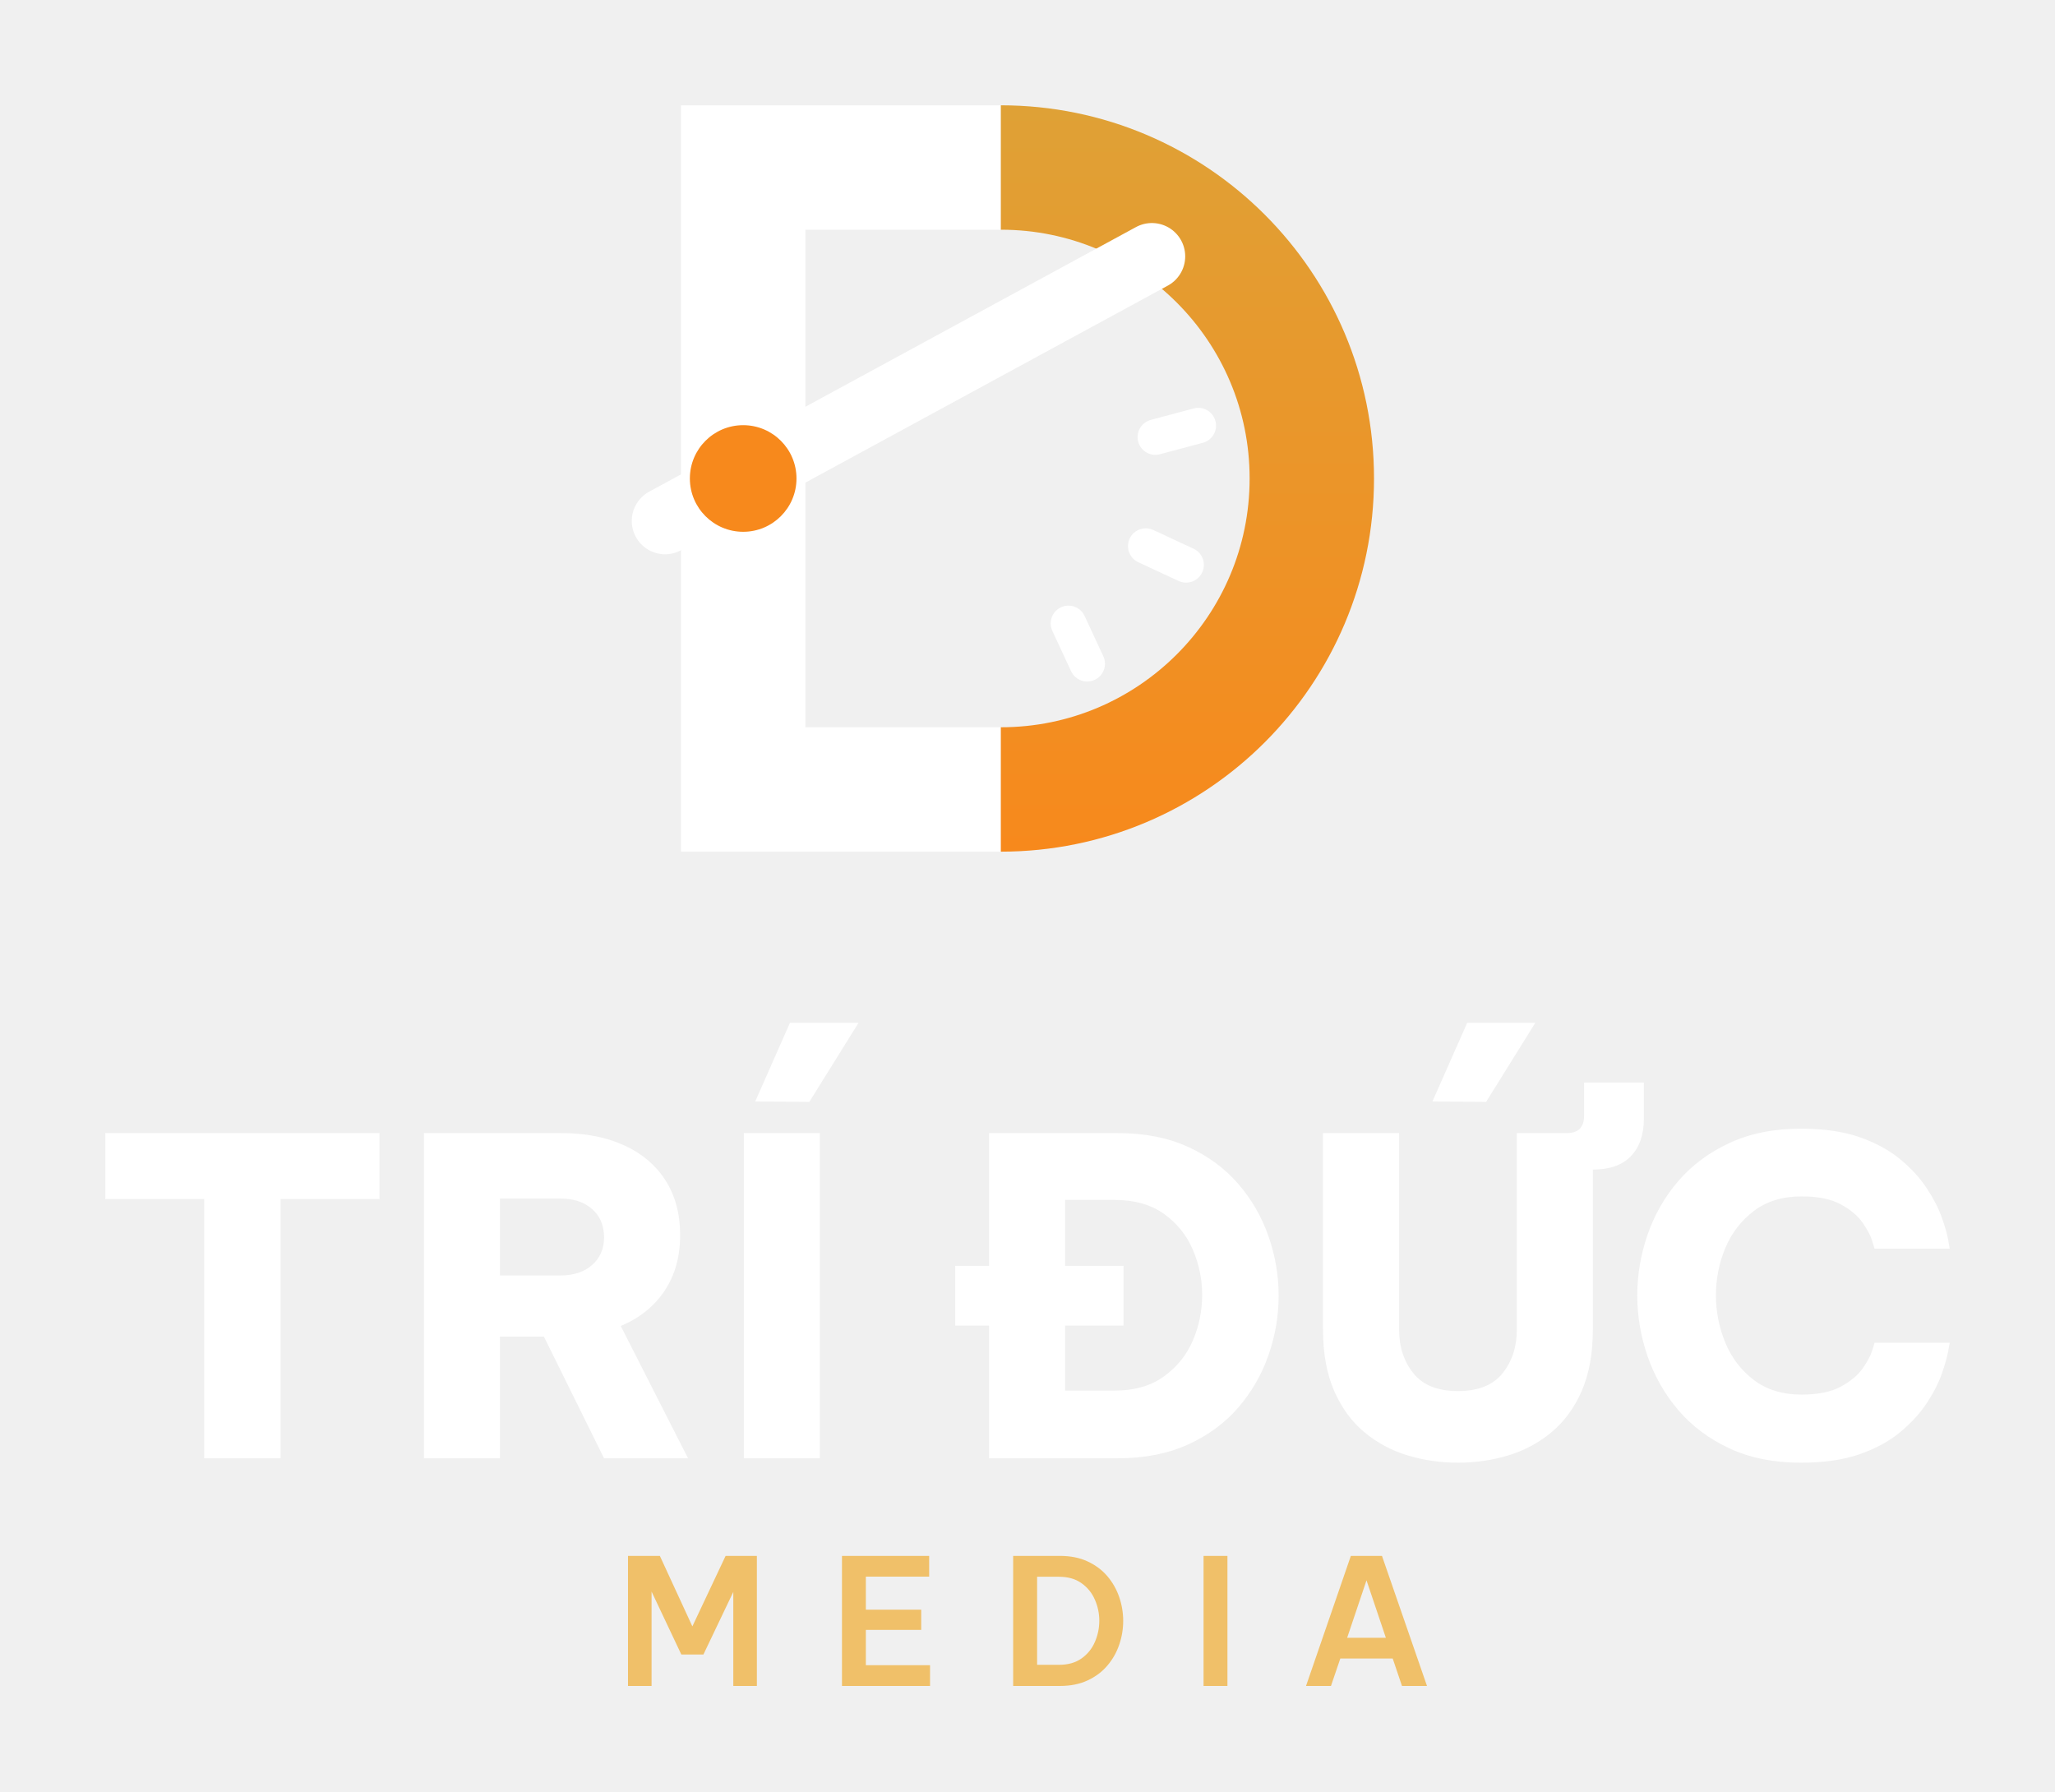
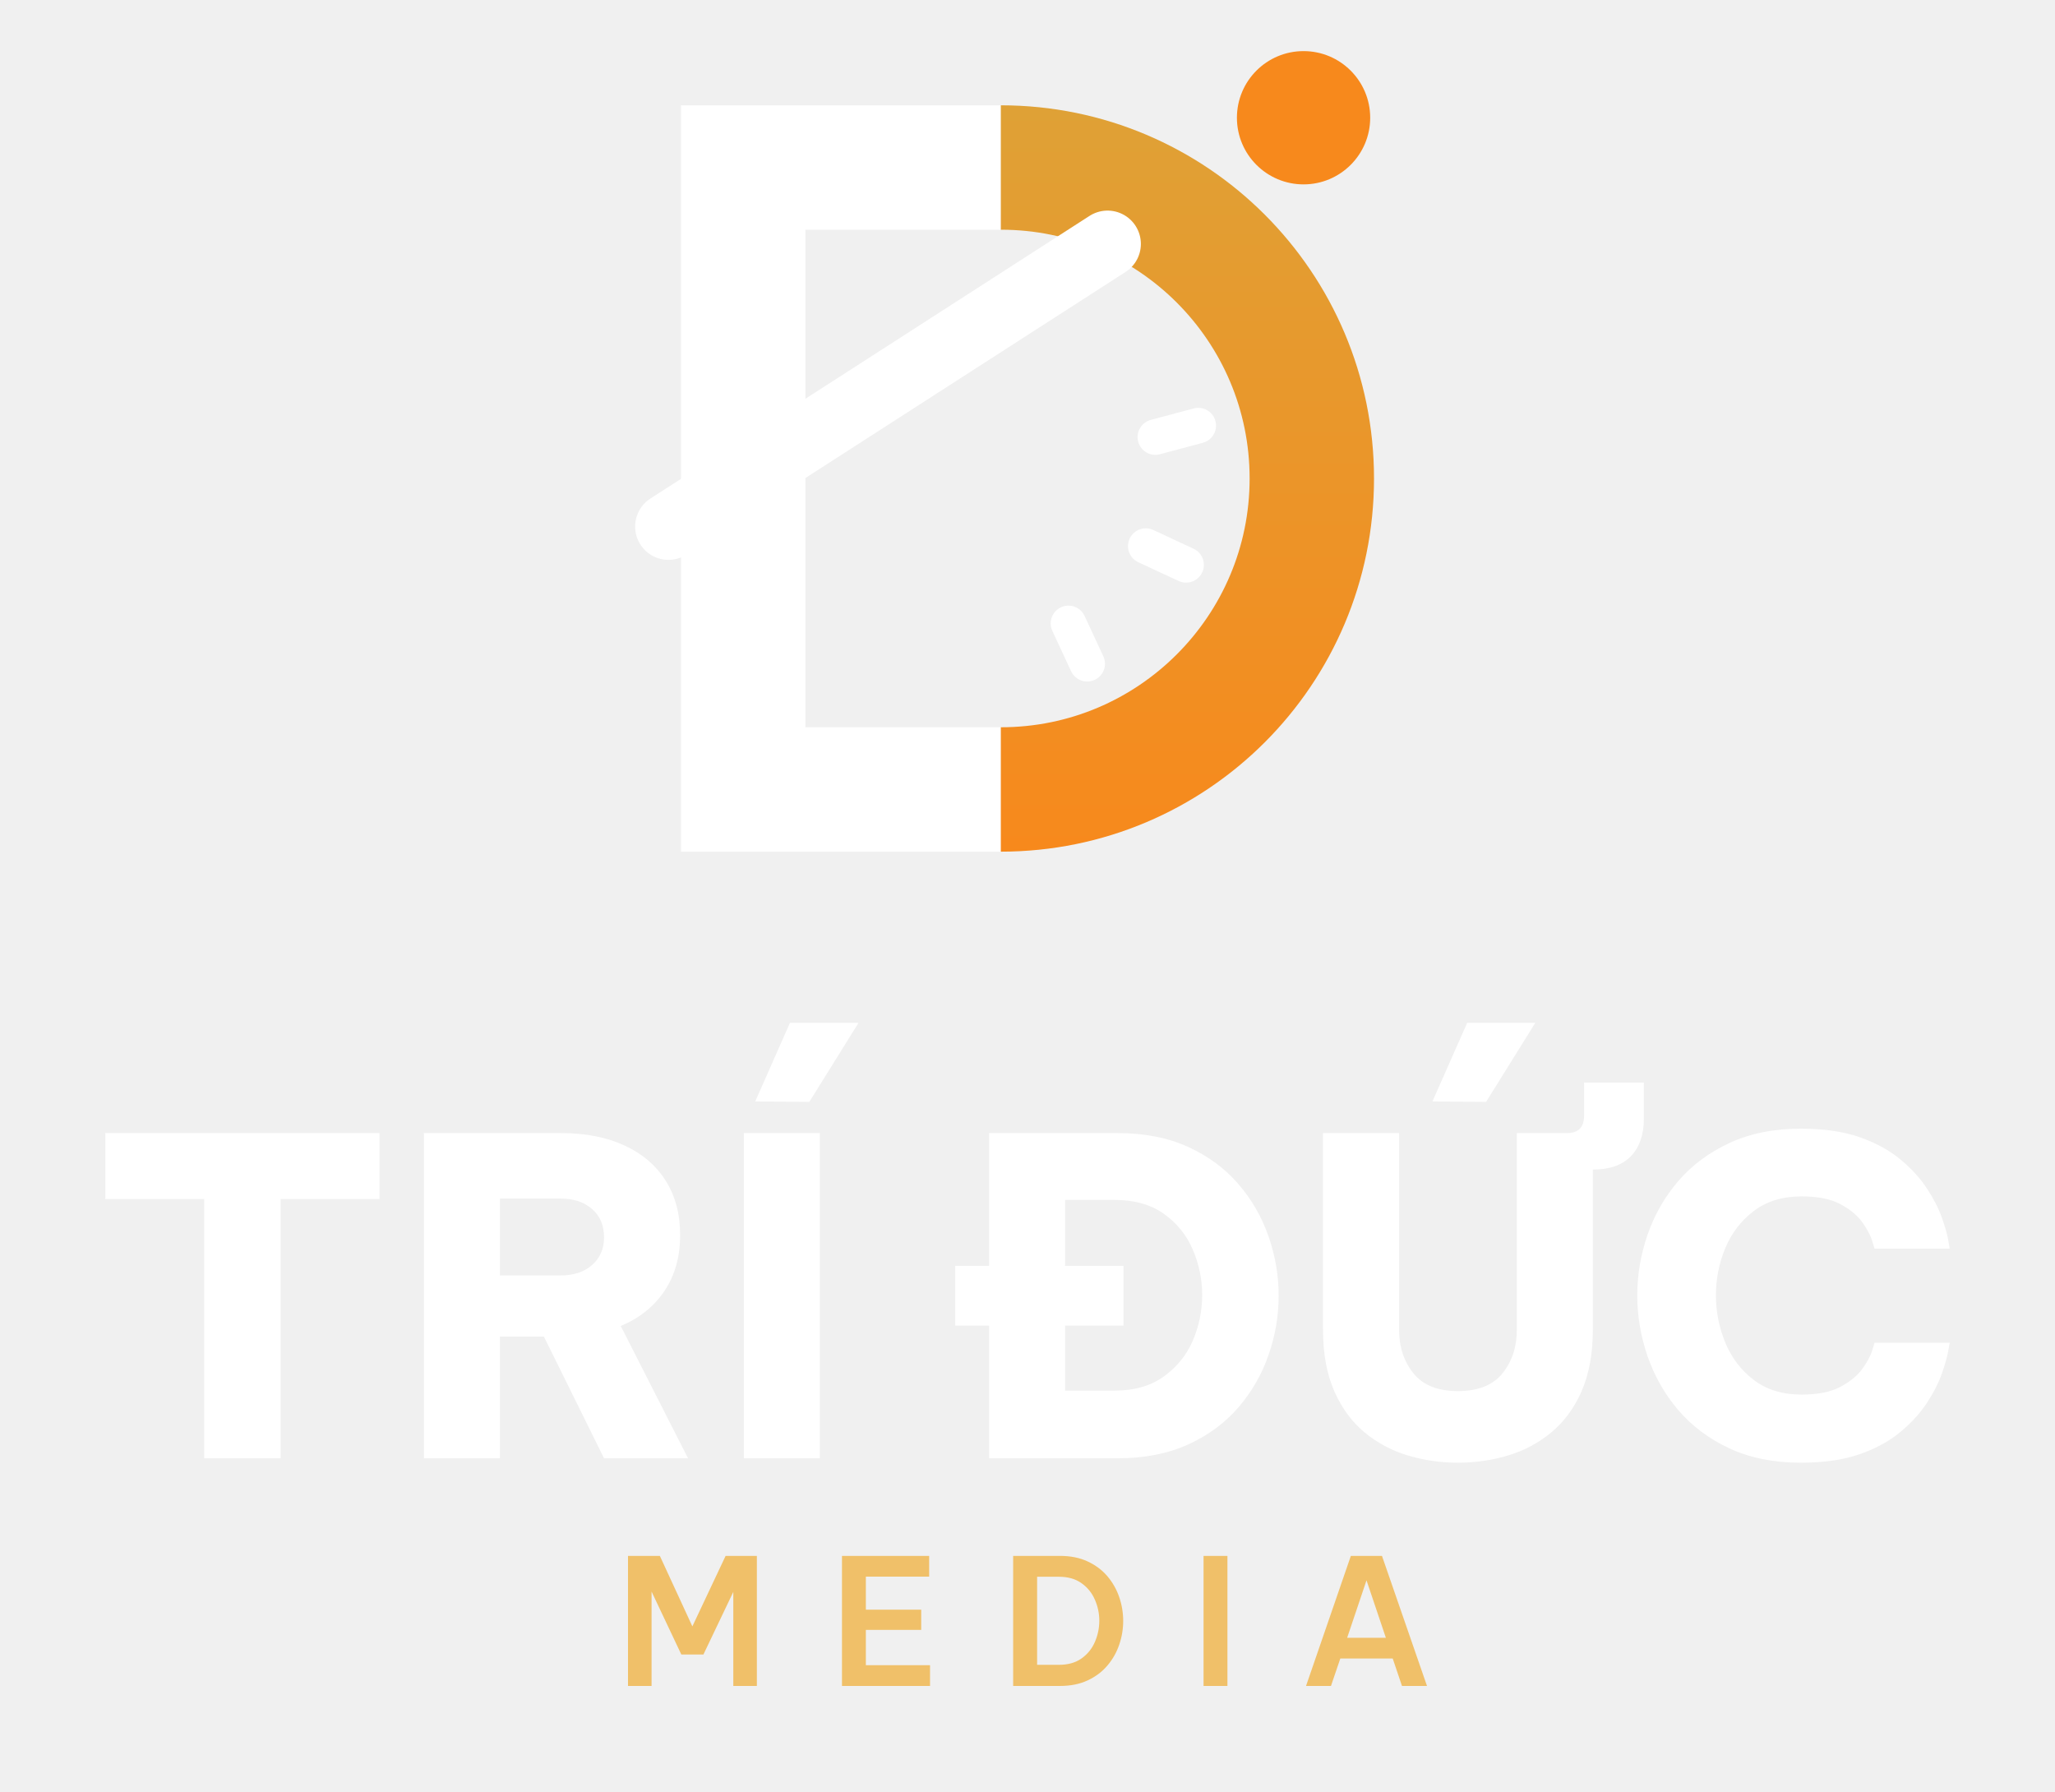
<svg xmlns="http://www.w3.org/2000/svg" viewBox="-95.12 -12.7 312.24 272.16" role="img" aria-label="Trí Đức Media">
  <defs>
    <linearGradient id="v-reverse-g" gradientUnits="userSpaceOnUse" x1="0" y1="18" x2="0" y2="102">
      <stop offset="0" stop-color="#DFA136" />
      <stop offset="1" stop-color="#F7891C" />
    </linearGradient>
  </defs>
  <g transform="translate(61 60) scale(1.35) translate(-61 -60)">
    <path fill="#FFFFFF" d="M22 18H58V32H36V88H58V102H22Z" />
    <path fill="none" stroke="url(#v-reverse-g)" stroke-width="14" d="M58 25A35 35 0 0 1 58 95" />
    <path fill="none" stroke="#FFFFFF" stroke-width="4" stroke-linecap="round" d="M75.39 55.34L80.22 54.05M74.31 67.61L78.85 69.72M65.61 76.31L67.72 80.85" />
-     <path fill="none" stroke="#FFFFFF" stroke-width="7.5" stroke-linecap="round" d="M20.21 64.78L75 35" />
-     <circle cx="29" cy="60" r="6" fill="#F7891C" />
+     <path fill="none" stroke="#FFFFFF" stroke-width="7.5" stroke-linecap="round" d="M20.59 65.41L70.01 33.6" />
+     <circle cx="92.07" cy="19.4" r="7.5" fill="#F7891C" />
  </g>
  <path fill="#FFFFFF" d="M-52.48 208.87L-64.10 208.87L-64.10 169.48L-79.12 169.48L-79.12 159.46L-37.46 159.46L-37.46 169.48L-52.48 169.48L-52.48 208.87ZM-19.16 208.87L-30.71 208.87L-30.71 159.46L-9.81 159.46Q-4.34 159.46-0.26 161.33Q3.81 163.20 6.01 166.67Q8.22 170.14 8.22 174.95L8.22 174.95Q8.22 179.89 5.85 183.43Q3.48 186.97-0.80 188.77L-0.80 188.77L9.42 208.87L-3.34 208.87L-12.48 190.38L-19.16 190.38L-19.16 208.87ZM-9.95 169.41L-9.95 169.41L-19.16 169.41L-19.16 181.09L-9.95 181.09Q-6.94 181.09-5.14 179.49Q-3.34 177.89-3.34 175.29L-3.34 175.29Q-3.34 172.61-5.14 171.01Q-6.94 169.41-9.95 169.41ZM35.33 142.70L27.85 154.72L19.63 154.65L24.91 142.70L35.33 142.70ZM29.45 208.87L17.90 208.87L17.90 159.46L29.45 159.46L29.45 208.87ZM74.72 208.87L55.16 208.87L55.16 188.71L50.02 188.71L50.02 179.63L55.16 179.63L55.16 159.46L74.72 159.46Q80.80 159.46 85.41 161.56Q90.01 163.67 93.05 167.21Q96.09 170.74 97.62 175.15Q99.16 179.56 99.16 184.17L99.16 184.17Q99.16 188.77 97.62 193.18Q96.09 197.59 93.05 201.13Q90.01 204.67 85.41 206.77Q80.80 208.87 74.72 208.87L74.72 208.87ZM75.59 179.63L75.59 188.71L66.71 188.71L66.71 198.59L74.19 198.59Q78.73 198.59 81.70 196.45Q84.67 194.32 86.11 191.01Q87.54 187.70 87.54 184.03L87.54 184.03Q87.54 180.49 86.11 177.15Q84.67 173.82 81.70 171.71Q78.73 169.61 74.19 169.61L74.19 169.61L66.71 169.61L66.71 179.63L75.59 179.63ZM138.16 142.70L130.68 154.72L122.53 154.65L127.81 142.70L138.16 142.70ZM126.40 209.54L126.40 209.54Q122.46 209.54 118.79 208.44Q115.12 207.34 112.21 204.93Q109.31 202.53 107.61 198.66Q105.90 194.78 105.90 189.31L105.90 189.31L105.90 159.46L117.46 159.46L117.46 189.31Q117.46 193.25 119.63 195.95Q121.80 198.66 126.40 198.66L126.40 198.66Q131.01 198.66 133.18 195.95Q135.35 193.25 135.35 189.31L135.35 189.31L135.35 159.46L142.96 159.46Q145.57 159.46 145.57 156.79L145.57 156.79L145.57 151.78L154.65 151.78L154.65 157.26Q154.65 160.93 152.68 162.97Q150.71 165.00 146.97 165.00L146.97 165.00L146.90 165.00L146.90 189.31Q146.90 194.78 145.20 198.66Q143.50 202.53 140.59 204.93Q137.69 207.34 134.02 208.44Q130.34 209.54 126.40 209.54ZM178.49 209.54L178.49 209.54Q172.34 209.54 167.67 207.37Q163.00 205.20 159.89 201.56Q156.79 197.92 155.22 193.38Q153.65 188.84 153.65 184.10L153.65 184.10Q153.65 179.42 155.22 174.88Q156.79 170.34 159.89 166.74Q163.00 163.13 167.67 160.96Q172.34 158.79 178.49 158.79L178.49 158.79Q183.76 158.79 187.47 160.09Q191.17 161.40 193.68 163.50Q196.18 165.60 197.68 167.91Q199.19 170.21 199.92 172.28Q200.66 174.35 200.89 175.69Q201.12 177.02 201.12 177.02L201.12 177.02L189.70 177.02Q189.70 177.02 189.34 175.82Q188.97 174.62 187.87 173.05Q186.77 171.48 184.56 170.28Q182.36 169.08 178.62 169.08L178.62 169.08Q174.28 169.08 171.38 171.28Q168.47 173.48 167.03 176.92Q165.60 180.36 165.60 184.10L165.60 184.10Q165.60 187.84 167.03 191.31Q168.47 194.78 171.38 196.99Q174.28 199.19 178.62 199.19L178.62 199.19Q182.36 199.19 184.56 197.99Q186.77 196.79 187.87 195.25Q188.97 193.71 189.34 192.51Q189.70 191.31 189.70 191.31L189.70 191.31L201.12 191.31Q201.12 191.31 200.89 192.61Q200.66 193.91 199.92 196.02Q199.19 198.12 197.68 200.42Q196.18 202.73 193.68 204.83Q191.17 206.94 187.47 208.24Q183.76 209.54 178.49 209.54Z" />
  <path fill="#F0C069" d="M3.88 243.46L0.30 243.46L0.30 223.70L5.14 223.70L10.08 234.41L15.13 223.70L19.88 223.70L19.88 243.46L16.30 243.46L16.30 229.17L11.76 238.68L8.40 238.68L3.88 229.12L3.88 243.46ZM46.19 243.46L32.81 243.46L32.81 223.70L46.06 223.70L46.06 226.85L36.44 226.85L36.44 231.87L44.85 231.87L44.85 234.94L36.44 234.94L36.44 240.31L46.19 240.31L46.19 243.46ZM65.93 243.46L58.82 243.46L58.82 223.70L65.93 223.70Q68.33 223.70 70.13 224.54Q71.94 225.38 73.14 226.79Q74.34 228.21 74.94 229.97Q75.54 231.73 75.54 233.58L75.54 233.58Q75.54 235.42 74.94 237.18Q74.34 238.95 73.14 240.36Q71.94 241.78 70.13 242.62Q68.33 243.46 65.93 243.46L65.93 243.46ZM65.77 226.87L65.77 226.87L62.46 226.87L62.46 240.25L65.77 240.25Q67.85 240.25 69.21 239.28Q70.58 238.31 71.24 236.77Q71.91 235.23 71.91 233.55L71.91 233.55Q71.91 231.89 71.24 230.36Q70.58 228.82 69.21 227.85Q67.85 226.87 65.77 226.87ZM91.38 243.46L87.75 243.46L87.75 223.70L91.38 223.70L91.38 243.46ZM107.11 243.46L103.32 243.46L110.13 223.70L114.86 223.70L121.70 243.46L117.90 243.46L116.49 239.29L108.53 239.29L107.11 243.46ZM112.51 227.41L109.57 236.14L115.45 236.14L112.51 227.41Z" />
</svg>
